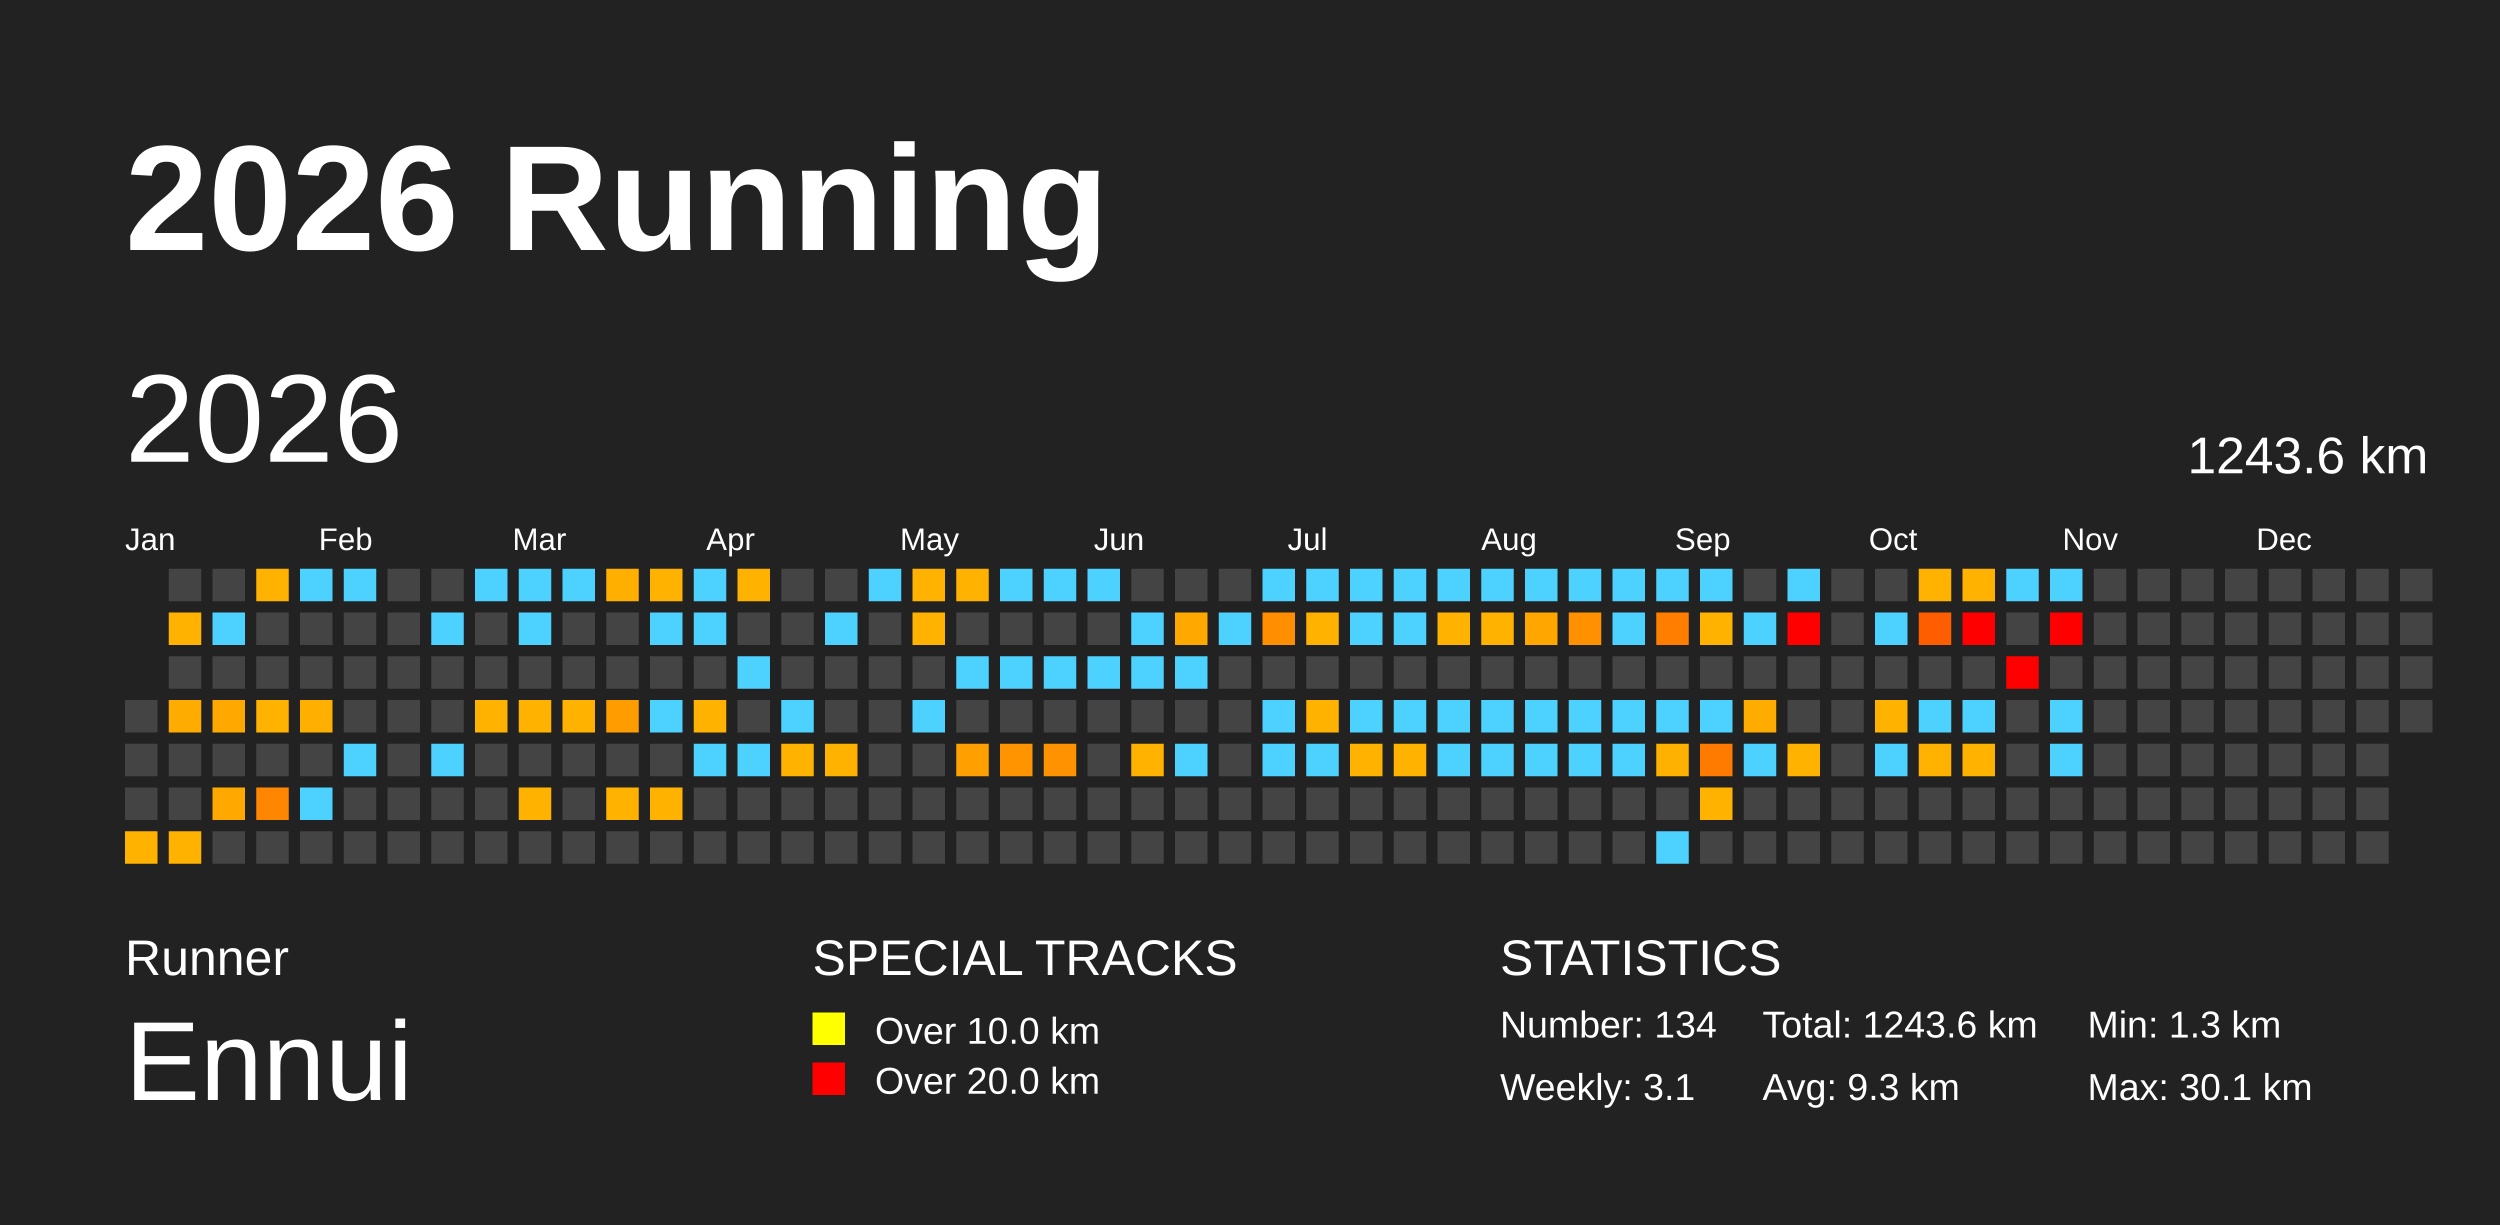
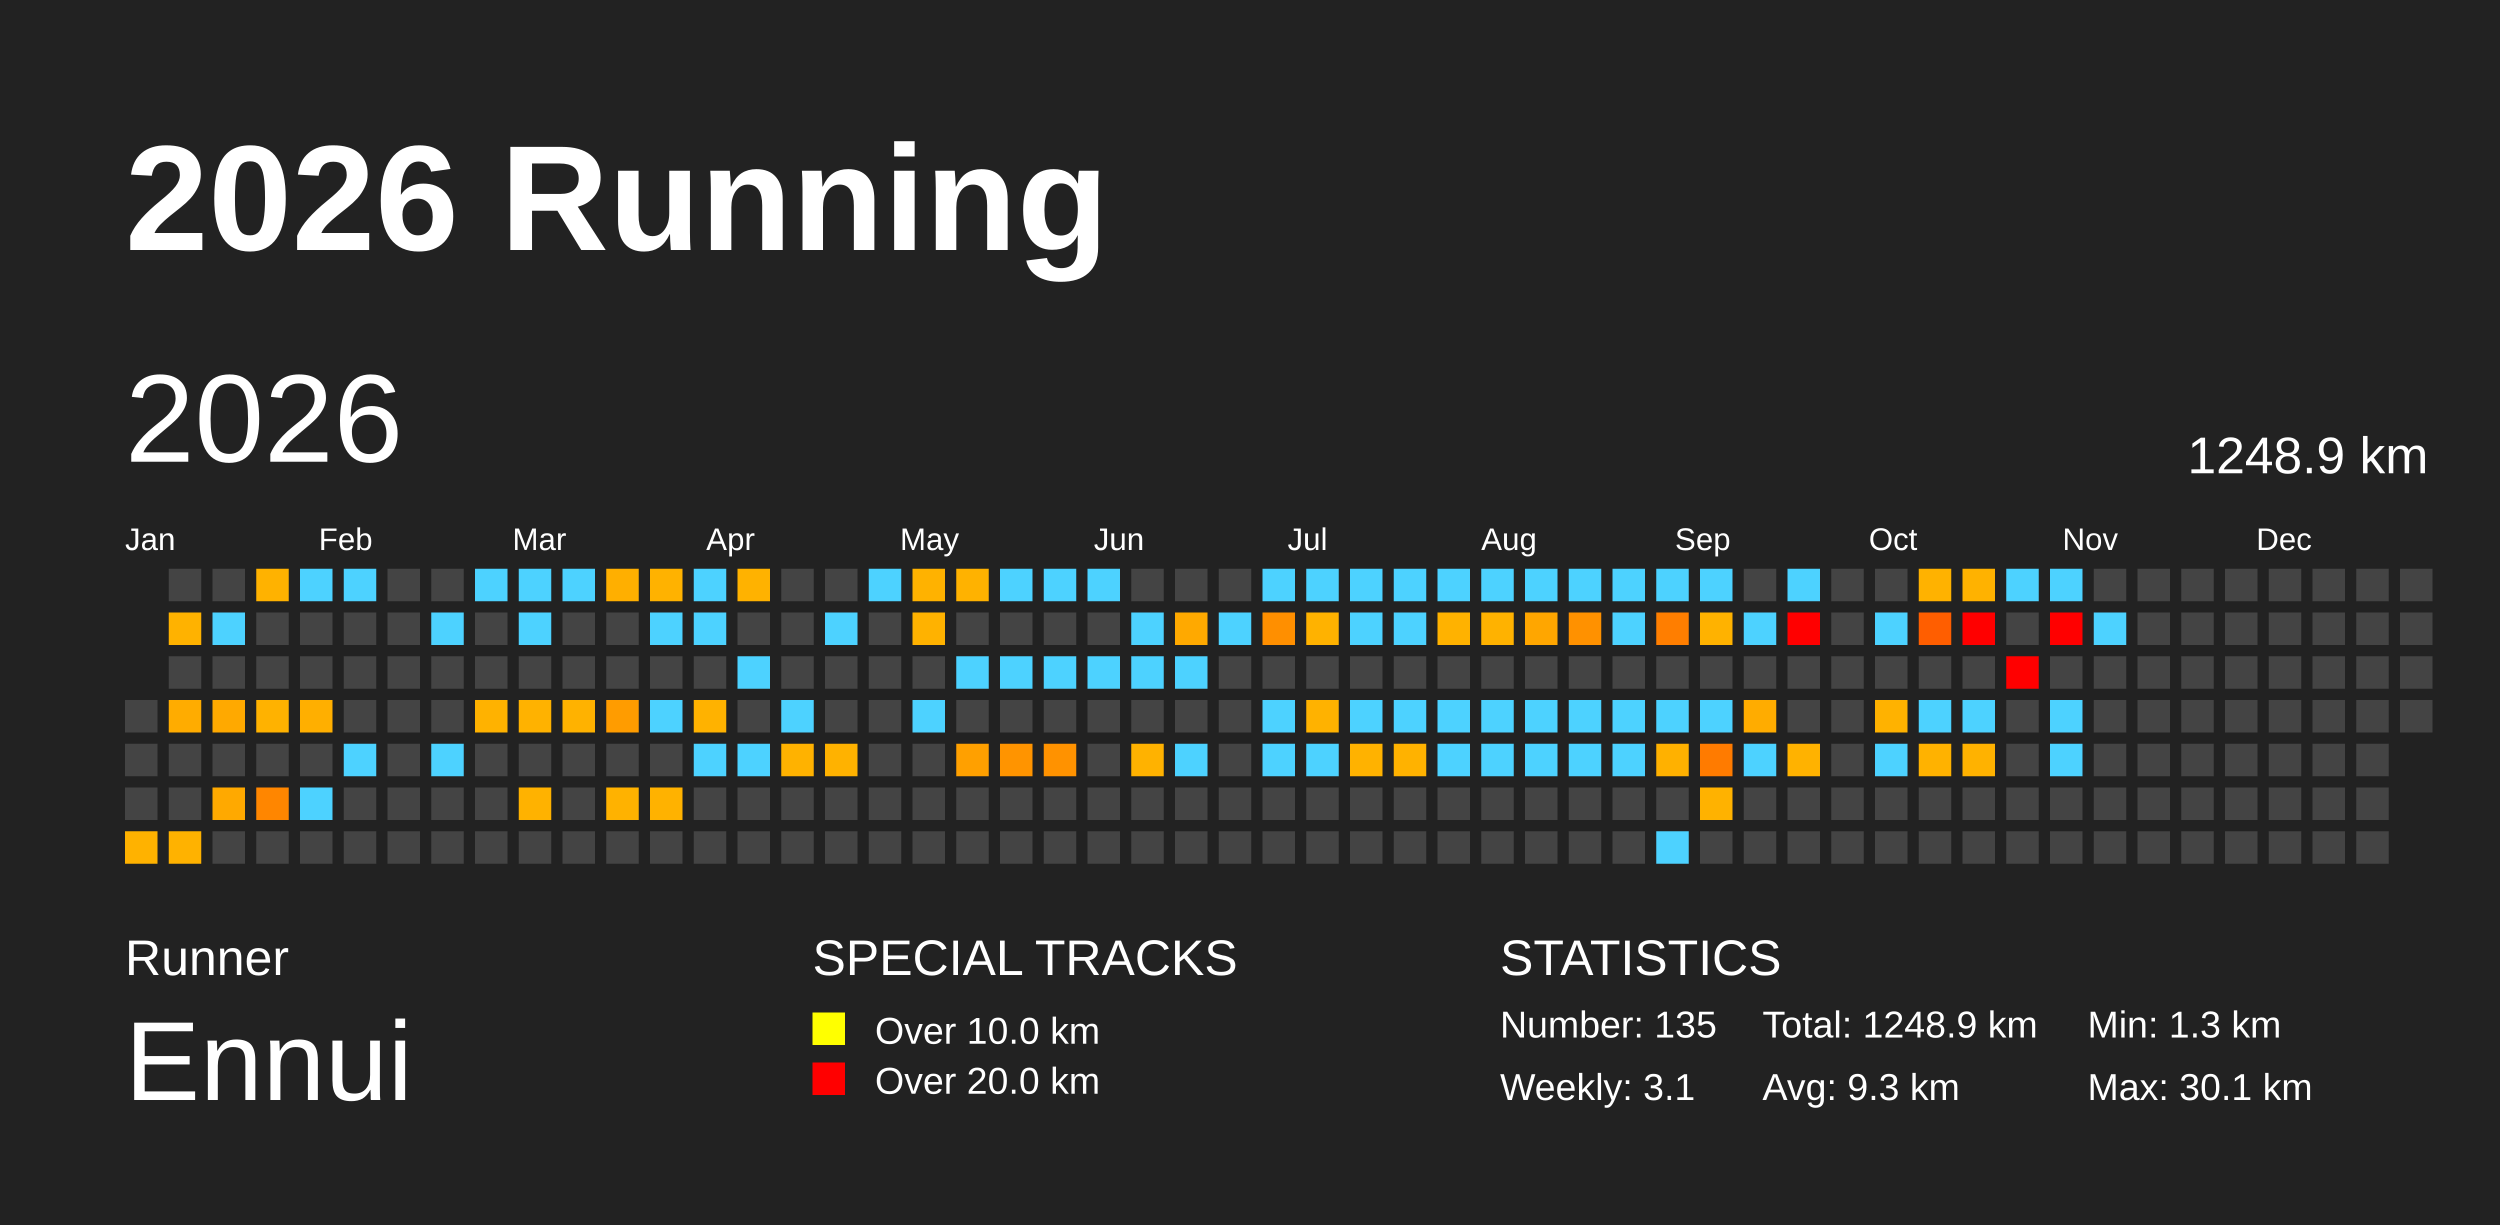
<svg xmlns="http://www.w3.org/2000/svg" baseProfile="full" height="98mm" version="1.1" viewBox="0,0,200,98" width="200mm">
  <defs />
  <rect fill="#222222" height="98" width="200" x="0" y="0" />
  <text fill="#FFFFFF" style="font-size:12px; font-family:Arial; font-weight:bold;" x="10" y="20">2026 Running</text>
  <text fill="#FFFFFF" style="font-size:4px; font-family:Arial" x="10" y="78">Runner</text>
  <text fill="#FFFFFF" style="font-size:9px; font-family:Arial" x="10" y="88">Ennui</text>
  <text fill="#FFFFFF" style="font-size:4px; font-family:Arial" x="65" y="78">SPECIAL TRACKS</text>
  <rect fill="yellow" height="2.6" width="2.6" x="65" y="81" />
  <text fill="#FFFFFF" style="font-size:3px; font-family:Arial" x="70" y="83.5">Over 10.0 km</text>
  <rect fill="red" height="2.6" width="2.6" x="65" y="85" />
  <text fill="#FFFFFF" style="font-size:3px; font-family:Arial" x="70" y="87.5">Over 20.0 km</text>
  <text fill="#FFFFFF" style="font-size:4px; font-family:Arial" x="120" y="78">STATISTICS</text>
-   <text fill="#FFFFFF" style="font-size:3px; font-family:Arial" x="120" y="83">Number: 134</text>
+   <text fill="#FFFFFF" style="font-size:3px; font-family:Arial" x="120" y="83">Number: 135</text>
  <text fill="#FFFFFF" style="font-size:3px; font-family:Arial" x="120" y="88">Weekly: 3.1</text>
-   <text fill="#FFFFFF" style="font-size:3px; font-family:Arial" x="141" y="83">Total: 1243.6 km</text>
+   <text fill="#FFFFFF" style="font-size:3px; font-family:Arial" x="141" y="83">Total: 1248.9 km</text>
  <text fill="#FFFFFF" style="font-size:3px; font-family:Arial" x="141" y="88">Avg: 9.3 km</text>
  <text fill="#FFFFFF" style="font-size:3px; font-family:Arial" x="167" y="83">Min: 1.3 km</text>
  <text fill="#FFFFFF" style="font-size:3px; font-family:Arial" x="167" y="88">Max: 30.1 km</text>
  <text dominant-baseline="hanging" fill="#FFFFFF" style="font-size:10.0px; font-family:Arial;" x="10" y="30">2026</text>
-   <text dominant-baseline="hanging" fill="#FFFFFF" style="font-size:4.125px; font-family:Arial;" x="175" y="35">1243.6 km</text>
+   <text dominant-baseline="hanging" fill="#FFFFFF" style="font-size:4.125px; font-family:Arial;" x="175" y="35">1248.9 km</text>
  <text fill="#FFFFFF" style="font-size:2.5px; font-family:Arial" x="10.0" y="44">Jan</text>
  <text fill="#FFFFFF" style="font-size:2.5px; font-family:Arial" x="25.5" y="44">Feb</text>
  <text fill="#FFFFFF" style="font-size:2.5px; font-family:Arial" x="41.0" y="44">Mar</text>
  <text fill="#FFFFFF" style="font-size:2.5px; font-family:Arial" x="56.5" y="44">Apr</text>
  <text fill="#FFFFFF" style="font-size:2.5px; font-family:Arial" x="72.0" y="44">May</text>
  <text fill="#FFFFFF" style="font-size:2.5px; font-family:Arial" x="87.5" y="44">Jun</text>
  <text fill="#FFFFFF" style="font-size:2.5px; font-family:Arial" x="103.0" y="44">Jul</text>
  <text fill="#FFFFFF" style="font-size:2.5px; font-family:Arial" x="118.5" y="44">Aug</text>
  <text fill="#FFFFFF" style="font-size:2.5px; font-family:Arial" x="134.0" y="44">Sep</text>
  <text fill="#FFFFFF" style="font-size:2.5px; font-family:Arial" x="149.5" y="44">Oct</text>
  <text fill="#FFFFFF" style="font-size:2.5px; font-family:Arial" x="165.0" y="44">Nov</text>
  <text fill="#FFFFFF" style="font-size:2.5px; font-family:Arial" x="180.5" y="44">Dec</text>
  <rect fill="#444444" height="2.6" width="2.6" x="10.0" y="56.0" />
  <rect fill="#444444" height="2.6" width="2.6" x="10.0" y="59.5" />
  <rect fill="#444444" height="2.6" width="2.6" x="10.0" y="63.0" />
  <rect fill="#ffb200" height="2.6" width="2.6" x="10.0" y="66.5" />
  <rect fill="#444444" height="2.6" width="2.6" x="13.5" y="45.5" />
  <rect fill="#ffb200" height="2.6" width="2.6" x="13.5" y="49.0" />
  <rect fill="#444444" height="2.6" width="2.6" x="13.5" y="52.5" />
  <rect fill="#ffac00" height="2.6" width="2.6" x="13.5" y="56.0" />
  <rect fill="#444444" height="2.6" width="2.6" x="13.5" y="59.5" />
  <rect fill="#444444" height="2.6" width="2.6" x="13.5" y="63.0" />
  <rect fill="#ffb200" height="2.6" width="2.6" x="13.5" y="66.5" />
  <rect fill="#444444" height="2.6" width="2.6" x="17.0" y="45.5" />
  <rect fill="#4dd2ff" height="2.6" width="2.6" x="17.0" y="49.0" />
  <rect fill="#444444" height="2.6" width="2.6" x="17.0" y="52.5" />
  <rect fill="#ffa900" height="2.6" width="2.6" x="17.0" y="56.0" />
  <rect fill="#444444" height="2.6" width="2.6" x="17.0" y="59.5" />
  <rect fill="#ffa900" height="2.6" width="2.6" x="17.0" y="63.0" />
  <rect fill="#444444" height="2.6" width="2.6" x="17.0" y="66.5" />
  <rect fill="#ffb200" height="2.6" width="2.6" x="20.5" y="45.5" />
  <rect fill="#444444" height="2.6" width="2.6" x="20.5" y="49.0" />
  <rect fill="#444444" height="2.6" width="2.6" x="20.5" y="52.5" />
  <rect fill="#ffb200" height="2.6" width="2.6" x="20.5" y="56.0" />
  <rect fill="#444444" height="2.6" width="2.6" x="20.5" y="59.5" />
  <rect fill="#ff8600" height="2.6" width="2.6" x="20.5" y="63.0" />
  <rect fill="#444444" height="2.6" width="2.6" x="20.5" y="66.5" />
  <rect fill="#4dd2ff" height="2.6" width="2.6" x="24.0" y="45.5" />
  <rect fill="#444444" height="2.6" width="2.6" x="24.0" y="49.0" />
  <rect fill="#444444" height="2.6" width="2.6" x="24.0" y="52.5" />
  <rect fill="#ffaf00" height="2.6" width="2.6" x="24.0" y="56.0" />
  <rect fill="#444444" height="2.6" width="2.6" x="24.0" y="59.5" />
  <rect fill="#4dd2ff" height="2.6" width="2.6" x="24.0" y="63.0" />
  <rect fill="#444444" height="2.6" width="2.6" x="24.0" y="66.5" />
  <rect fill="#4dd2ff" height="2.6" width="2.6" x="27.5" y="45.5" />
  <rect fill="#444444" height="2.6" width="2.6" x="27.5" y="49.0" />
  <rect fill="#444444" height="2.6" width="2.6" x="27.5" y="52.5" />
  <rect fill="#444444" height="2.6" width="2.6" x="27.5" y="56.0" />
  <rect fill="#4dd2ff" height="2.6" width="2.6" x="27.5" y="59.5" />
  <rect fill="#444444" height="2.6" width="2.6" x="27.5" y="63.0" />
  <rect fill="#444444" height="2.6" width="2.6" x="27.5" y="66.5" />
  <rect fill="#444444" height="2.6" width="2.6" x="31.0" y="45.5" />
  <rect fill="#444444" height="2.6" width="2.6" x="31.0" y="49.0" />
  <rect fill="#444444" height="2.6" width="2.6" x="31.0" y="52.5" />
  <rect fill="#444444" height="2.6" width="2.6" x="31.0" y="56.0" />
  <rect fill="#444444" height="2.6" width="2.6" x="31.0" y="59.5" />
  <rect fill="#444444" height="2.6" width="2.6" x="31.0" y="63.0" />
  <rect fill="#444444" height="2.6" width="2.6" x="31.0" y="66.5" />
  <rect fill="#444444" height="2.6" width="2.6" x="34.5" y="45.5" />
  <rect fill="#4dd2ff" height="2.6" width="2.6" x="34.5" y="49.0" />
  <rect fill="#444444" height="2.6" width="2.6" x="34.5" y="52.5" />
  <rect fill="#444444" height="2.6" width="2.6" x="34.5" y="56.0" />
  <rect fill="#4dd2ff" height="2.6" width="2.6" x="34.5" y="59.5" />
  <rect fill="#444444" height="2.6" width="2.6" x="34.5" y="63.0" />
  <rect fill="#444444" height="2.6" width="2.6" x="34.5" y="66.5" />
  <rect fill="#4dd2ff" height="2.6" width="2.6" x="38.0" y="45.5" />
  <rect fill="#444444" height="2.6" width="2.6" x="38.0" y="49.0" />
  <rect fill="#444444" height="2.6" width="2.6" x="38.0" y="52.5" />
  <rect fill="#ffb200" height="2.6" width="2.6" x="38.0" y="56.0" />
  <rect fill="#444444" height="2.6" width="2.6" x="38.0" y="59.5" />
  <rect fill="#444444" height="2.6" width="2.6" x="38.0" y="63.0" />
  <rect fill="#444444" height="2.6" width="2.6" x="38.0" y="66.5" />
  <rect fill="#4dd2ff" height="2.6" width="2.6" x="41.5" y="45.5" />
  <rect fill="#4dd2ff" height="2.6" width="2.6" x="41.5" y="49.0" />
  <rect fill="#444444" height="2.6" width="2.6" x="41.5" y="52.5" />
  <rect fill="#ffb200" height="2.6" width="2.6" x="41.5" y="56.0" />
  <rect fill="#444444" height="2.6" width="2.6" x="41.5" y="59.5" />
  <rect fill="#ffb200" height="2.6" width="2.6" x="41.5" y="63.0" />
  <rect fill="#444444" height="2.6" width="2.6" x="41.5" y="66.5" />
  <rect fill="#4dd2ff" height="2.6" width="2.6" x="45.0" y="45.5" />
  <rect fill="#444444" height="2.6" width="2.6" x="45.0" y="49.0" />
  <rect fill="#444444" height="2.6" width="2.6" x="45.0" y="52.5" />
  <rect fill="#ffb200" height="2.6" width="2.6" x="45.0" y="56.0" />
  <rect fill="#444444" height="2.6" width="2.6" x="45.0" y="59.5" />
  <rect fill="#444444" height="2.6" width="2.6" x="45.0" y="63.0" />
  <rect fill="#444444" height="2.6" width="2.6" x="45.0" y="66.5" />
  <rect fill="#ffaf00" height="2.6" width="2.6" x="48.5" y="45.5" />
  <rect fill="#444444" height="2.6" width="2.6" x="48.5" y="49.0" />
  <rect fill="#444444" height="2.6" width="2.6" x="48.5" y="52.5" />
  <rect fill="#ff9c00" height="2.6" width="2.6" x="48.5" y="56.0" />
  <rect fill="#444444" height="2.6" width="2.6" x="48.5" y="59.5" />
  <rect fill="#ffb200" height="2.6" width="2.6" x="48.5" y="63.0" />
  <rect fill="#444444" height="2.6" width="2.6" x="48.5" y="66.5" />
  <rect fill="#ffb200" height="2.6" width="2.6" x="52.0" y="45.5" />
  <rect fill="#4dd2ff" height="2.6" width="2.6" x="52.0" y="49.0" />
  <rect fill="#444444" height="2.6" width="2.6" x="52.0" y="52.5" />
  <rect fill="#4dd2ff" height="2.6" width="2.6" x="52.0" y="56.0" />
  <rect fill="#444444" height="2.6" width="2.6" x="52.0" y="59.5" />
  <rect fill="#ffb200" height="2.6" width="2.6" x="52.0" y="63.0" />
  <rect fill="#444444" height="2.6" width="2.6" x="52.0" y="66.5" />
  <rect fill="#4dd2ff" height="2.6" width="2.6" x="55.5" y="45.5" />
  <rect fill="#4dd2ff" height="2.6" width="2.6" x="55.5" y="49.0" />
  <rect fill="#444444" height="2.6" width="2.6" x="55.5" y="52.5" />
  <rect fill="#ffb200" height="2.6" width="2.6" x="55.5" y="56.0" />
  <rect fill="#4dd2ff" height="2.6" width="2.6" x="55.5" y="59.5" />
  <rect fill="#444444" height="2.6" width="2.6" x="55.5" y="63.0" />
  <rect fill="#444444" height="2.6" width="2.6" x="55.5" y="66.5" />
  <rect fill="#ffb200" height="2.6" width="2.6" x="59.0" y="45.5" />
  <rect fill="#444444" height="2.6" width="2.6" x="59.0" y="49.0" />
  <rect fill="#4dd2ff" height="2.6" width="2.6" x="59.0" y="52.5" />
  <rect fill="#444444" height="2.6" width="2.6" x="59.0" y="56.0" />
  <rect fill="#4dd2ff" height="2.6" width="2.6" x="59.0" y="59.5" />
  <rect fill="#444444" height="2.6" width="2.6" x="59.0" y="63.0" />
  <rect fill="#444444" height="2.6" width="2.6" x="59.0" y="66.5" />
  <rect fill="#444444" height="2.6" width="2.6" x="62.5" y="45.5" />
  <rect fill="#444444" height="2.6" width="2.6" x="62.5" y="49.0" />
  <rect fill="#444444" height="2.6" width="2.6" x="62.5" y="52.5" />
  <rect fill="#4dd2ff" height="2.6" width="2.6" x="62.5" y="56.0" />
  <rect fill="#ffb200" height="2.6" width="2.6" x="62.5" y="59.5" />
  <rect fill="#444444" height="2.6" width="2.6" x="62.5" y="63.0" />
  <rect fill="#444444" height="2.6" width="2.6" x="62.5" y="66.5" />
  <rect fill="#444444" height="2.6" width="2.6" x="66.0" y="45.5" />
  <rect fill="#4dd2ff" height="2.6" width="2.6" x="66.0" y="49.0" />
  <rect fill="#444444" height="2.6" width="2.6" x="66.0" y="52.5" />
  <rect fill="#444444" height="2.6" width="2.6" x="66.0" y="56.0" />
  <rect fill="#ffb200" height="2.6" width="2.6" x="66.0" y="59.5" />
  <rect fill="#444444" height="2.6" width="2.6" x="66.0" y="63.0" />
  <rect fill="#444444" height="2.6" width="2.6" x="66.0" y="66.5" />
  <rect fill="#4dd2ff" height="2.6" width="2.6" x="69.5" y="45.5" />
  <rect fill="#444444" height="2.6" width="2.6" x="69.5" y="49.0" />
  <rect fill="#444444" height="2.6" width="2.6" x="69.5" y="52.5" />
  <rect fill="#444444" height="2.6" width="2.6" x="69.5" y="56.0" />
  <rect fill="#444444" height="2.6" width="2.6" x="69.5" y="59.5" />
  <rect fill="#444444" height="2.6" width="2.6" x="69.5" y="63.0" />
  <rect fill="#444444" height="2.6" width="2.6" x="69.5" y="66.5" />
  <rect fill="#ffb200" height="2.6" width="2.6" x="73.0" y="45.5" />
  <rect fill="#ffb200" height="2.6" width="2.6" x="73.0" y="49.0" />
  <rect fill="#444444" height="2.6" width="2.6" x="73.0" y="52.5" />
  <rect fill="#4dd2ff" height="2.6" width="2.6" x="73.0" y="56.0" />
  <rect fill="#444444" height="2.6" width="2.6" x="73.0" y="59.5" />
  <rect fill="#444444" height="2.6" width="2.6" x="73.0" y="63.0" />
  <rect fill="#444444" height="2.6" width="2.6" x="73.0" y="66.5" />
  <rect fill="#ffb200" height="2.6" width="2.6" x="76.5" y="45.5" />
  <rect fill="#444444" height="2.6" width="2.6" x="76.5" y="49.0" />
  <rect fill="#4dd2ff" height="2.6" width="2.6" x="76.5" y="52.5" />
  <rect fill="#444444" height="2.6" width="2.6" x="76.5" y="56.0" />
  <rect fill="#ffa000" height="2.6" width="2.6" x="76.5" y="59.5" />
  <rect fill="#444444" height="2.6" width="2.6" x="76.5" y="63.0" />
  <rect fill="#444444" height="2.6" width="2.6" x="76.5" y="66.5" />
  <rect fill="#4dd2ff" height="2.6" width="2.6" x="80.0" y="45.5" />
  <rect fill="#444444" height="2.6" width="2.6" x="80.0" y="49.0" />
  <rect fill="#4dd2ff" height="2.6" width="2.6" x="80.0" y="52.5" />
  <rect fill="#444444" height="2.6" width="2.6" x="80.0" y="56.0" />
  <rect fill="#ff9400" height="2.6" width="2.6" x="80.0" y="59.5" />
  <rect fill="#444444" height="2.6" width="2.6" x="80.0" y="63.0" />
  <rect fill="#444444" height="2.6" width="2.6" x="80.0" y="66.5" />
  <rect fill="#4dd2ff" height="2.6" width="2.6" x="83.5" y="45.5" />
  <rect fill="#444444" height="2.6" width="2.6" x="83.5" y="49.0" />
  <rect fill="#4dd2ff" height="2.6" width="2.6" x="83.5" y="52.5" />
  <rect fill="#444444" height="2.6" width="2.6" x="83.5" y="56.0" />
  <rect fill="#ff9200" height="2.6" width="2.6" x="83.5" y="59.5" />
  <rect fill="#444444" height="2.6" width="2.6" x="83.5" y="63.0" />
  <rect fill="#444444" height="2.6" width="2.6" x="83.5" y="66.5" />
  <rect fill="#4dd2ff" height="2.6" width="2.6" x="87.0" y="45.5" />
  <rect fill="#444444" height="2.6" width="2.6" x="87.0" y="49.0" />
  <rect fill="#4dd2ff" height="2.6" width="2.6" x="87.0" y="52.5" />
  <rect fill="#444444" height="2.6" width="2.6" x="87.0" y="56.0" />
  <rect fill="#444444" height="2.6" width="2.6" x="87.0" y="59.5" />
  <rect fill="#444444" height="2.6" width="2.6" x="87.0" y="63.0" />
  <rect fill="#444444" height="2.6" width="2.6" x="87.0" y="66.5" />
  <rect fill="#444444" height="2.6" width="2.6" x="90.5" y="45.5" />
  <rect fill="#4dd2ff" height="2.6" width="2.6" x="90.5" y="49.0" />
  <rect fill="#4dd2ff" height="2.6" width="2.6" x="90.5" y="52.5" />
  <rect fill="#444444" height="2.6" width="2.6" x="90.5" y="56.0" />
  <rect fill="#ffb200" height="2.6" width="2.6" x="90.5" y="59.5" />
  <rect fill="#444444" height="2.6" width="2.6" x="90.5" y="63.0" />
  <rect fill="#444444" height="2.6" width="2.6" x="90.5" y="66.5" />
  <rect fill="#444444" height="2.6" width="2.6" x="94.0" y="45.5" />
  <rect fill="#ffa900" height="2.6" width="2.6" x="94.0" y="49.0" />
  <rect fill="#4dd2ff" height="2.6" width="2.6" x="94.0" y="52.5" />
  <rect fill="#444444" height="2.6" width="2.6" x="94.0" y="56.0" />
  <rect fill="#4dd2ff" height="2.6" width="2.6" x="94.0" y="59.5" />
  <rect fill="#444444" height="2.6" width="2.6" x="94.0" y="63.0" />
  <rect fill="#444444" height="2.6" width="2.6" x="94.0" y="66.5" />
  <rect fill="#444444" height="2.6" width="2.6" x="97.5" y="45.5" />
  <rect fill="#4dd2ff" height="2.6" width="2.6" x="97.5" y="49.0" />
  <rect fill="#444444" height="2.6" width="2.6" x="97.5" y="52.5" />
  <rect fill="#444444" height="2.6" width="2.6" x="97.5" y="56.0" />
  <rect fill="#444444" height="2.6" width="2.6" x="97.5" y="59.5" />
  <rect fill="#444444" height="2.6" width="2.6" x="97.5" y="63.0" />
  <rect fill="#444444" height="2.6" width="2.6" x="97.5" y="66.5" />
  <rect fill="#4dd2ff" height="2.6" width="2.6" x="101.0" y="45.5" />
  <rect fill="#ff8f00" height="2.6" width="2.6" x="101.0" y="49.0" />
  <rect fill="#444444" height="2.6" width="2.6" x="101.0" y="52.5" />
  <rect fill="#4dd2ff" height="2.6" width="2.6" x="101.0" y="56.0" />
  <rect fill="#4dd2ff" height="2.6" width="2.6" x="101.0" y="59.5" />
  <rect fill="#444444" height="2.6" width="2.6" x="101.0" y="63.0" />
  <rect fill="#444444" height="2.6" width="2.6" x="101.0" y="66.5" />
  <rect fill="#4dd2ff" height="2.6" width="2.6" x="104.5" y="45.5" />
  <rect fill="#ffb200" height="2.6" width="2.6" x="104.5" y="49.0" />
  <rect fill="#444444" height="2.6" width="2.6" x="104.5" y="52.5" />
  <rect fill="#ffb200" height="2.6" width="2.6" x="104.5" y="56.0" />
  <rect fill="#4dd2ff" height="2.6" width="2.6" x="104.5" y="59.5" />
  <rect fill="#444444" height="2.6" width="2.6" x="104.5" y="63.0" />
  <rect fill="#444444" height="2.6" width="2.6" x="104.5" y="66.5" />
  <rect fill="#4dd2ff" height="2.6" width="2.6" x="108.0" y="45.5" />
  <rect fill="#4dd2ff" height="2.6" width="2.6" x="108.0" y="49.0" />
  <rect fill="#444444" height="2.6" width="2.6" x="108.0" y="52.5" />
  <rect fill="#4dd2ff" height="2.6" width="2.6" x="108.0" y="56.0" />
  <rect fill="#ffb200" height="2.6" width="2.6" x="108.0" y="59.5" />
  <rect fill="#444444" height="2.6" width="2.6" x="108.0" y="63.0" />
  <rect fill="#444444" height="2.6" width="2.6" x="108.0" y="66.5" />
  <rect fill="#4dd2ff" height="2.6" width="2.6" x="111.5" y="45.5" />
  <rect fill="#4dd2ff" height="2.6" width="2.6" x="111.5" y="49.0" />
  <rect fill="#444444" height="2.6" width="2.6" x="111.5" y="52.5" />
  <rect fill="#4dd2ff" height="2.6" width="2.6" x="111.5" y="56.0" />
  <rect fill="#ffb200" height="2.6" width="2.6" x="111.5" y="59.5" />
  <rect fill="#444444" height="2.6" width="2.6" x="111.5" y="63.0" />
  <rect fill="#444444" height="2.6" width="2.6" x="111.5" y="66.5" />
  <rect fill="#4dd2ff" height="2.6" width="2.6" x="115.0" y="45.5" />
  <rect fill="#ffb200" height="2.6" width="2.6" x="115.0" y="49.0" />
  <rect fill="#444444" height="2.6" width="2.6" x="115.0" y="52.5" />
  <rect fill="#4dd2ff" height="2.6" width="2.6" x="115.0" y="56.0" />
  <rect fill="#4dd2ff" height="2.6" width="2.6" x="115.0" y="59.5" />
  <rect fill="#444444" height="2.6" width="2.6" x="115.0" y="63.0" />
  <rect fill="#444444" height="2.6" width="2.6" x="115.0" y="66.5" />
  <rect fill="#4dd2ff" height="2.6" width="2.6" x="118.5" y="45.5" />
  <rect fill="#ffb200" height="2.6" width="2.6" x="118.5" y="49.0" />
  <rect fill="#444444" height="2.6" width="2.6" x="118.5" y="52.5" />
  <rect fill="#4dd2ff" height="2.6" width="2.6" x="118.5" y="56.0" />
  <rect fill="#4dd2ff" height="2.6" width="2.6" x="118.5" y="59.5" />
  <rect fill="#444444" height="2.6" width="2.6" x="118.5" y="63.0" />
  <rect fill="#444444" height="2.6" width="2.6" x="118.5" y="66.5" />
  <rect fill="#4dd2ff" height="2.6" width="2.6" x="122.0" y="45.5" />
  <rect fill="#ffa600" height="2.6" width="2.6" x="122.0" y="49.0" />
  <rect fill="#444444" height="2.6" width="2.6" x="122.0" y="52.5" />
  <rect fill="#4dd2ff" height="2.6" width="2.6" x="122.0" y="56.0" />
  <rect fill="#4dd2ff" height="2.6" width="2.6" x="122.0" y="59.5" />
  <rect fill="#444444" height="2.6" width="2.6" x="122.0" y="63.0" />
  <rect fill="#444444" height="2.6" width="2.6" x="122.0" y="66.5" />
  <rect fill="#4dd2ff" height="2.6" width="2.6" x="125.5" y="45.5" />
  <rect fill="#ff9100" height="2.6" width="2.6" x="125.5" y="49.0" />
  <rect fill="#444444" height="2.6" width="2.6" x="125.5" y="52.5" />
  <rect fill="#4dd2ff" height="2.6" width="2.6" x="125.5" y="56.0" />
  <rect fill="#4dd2ff" height="2.6" width="2.6" x="125.5" y="59.5" />
  <rect fill="#444444" height="2.6" width="2.6" x="125.5" y="63.0" />
  <rect fill="#444444" height="2.6" width="2.6" x="125.5" y="66.5" />
  <rect fill="#4dd2ff" height="2.6" width="2.6" x="129.0" y="45.5" />
  <rect fill="#4dd2ff" height="2.6" width="2.6" x="129.0" y="49.0" />
  <rect fill="#444444" height="2.6" width="2.6" x="129.0" y="52.5" />
  <rect fill="#4dd2ff" height="2.6" width="2.6" x="129.0" y="56.0" />
  <rect fill="#4dd2ff" height="2.6" width="2.6" x="129.0" y="59.5" />
  <rect fill="#444444" height="2.6" width="2.6" x="129.0" y="63.0" />
  <rect fill="#444444" height="2.6" width="2.6" x="129.0" y="66.5" />
  <rect fill="#4dd2ff" height="2.6" width="2.6" x="132.5" y="45.5" />
  <rect fill="#ff7e00" height="2.6" width="2.6" x="132.5" y="49.0" />
  <rect fill="#444444" height="2.6" width="2.6" x="132.5" y="52.5" />
  <rect fill="#4dd2ff" height="2.6" width="2.6" x="132.5" y="56.0" />
  <rect fill="#ffb100" height="2.6" width="2.6" x="132.5" y="59.5" />
  <rect fill="#444444" height="2.6" width="2.6" x="132.5" y="63.0" />
  <rect fill="#4dd2ff" height="2.6" width="2.6" x="132.5" y="66.5" />
  <rect fill="#4dd2ff" height="2.6" width="2.6" x="136.0" y="45.5" />
  <rect fill="#ffb200" height="2.6" width="2.6" x="136.0" y="49.0" />
  <rect fill="#444444" height="2.6" width="2.6" x="136.0" y="52.5" />
  <rect fill="#4dd2ff" height="2.6" width="2.6" x="136.0" y="56.0" />
  <rect fill="#ff7b00" height="2.6" width="2.6" x="136.0" y="59.5" />
  <rect fill="#ffb200" height="2.6" width="2.6" x="136.0" y="63.0" />
  <rect fill="#444444" height="2.6" width="2.6" x="136.0" y="66.5" />
  <rect fill="#444444" height="2.6" width="2.6" x="139.5" y="45.5" />
  <rect fill="#4dd2ff" height="2.6" width="2.6" x="139.5" y="49.0" />
  <rect fill="#444444" height="2.6" width="2.6" x="139.5" y="52.5" />
  <rect fill="#ffac00" height="2.6" width="2.6" x="139.5" y="56.0" />
  <rect fill="#4dd2ff" height="2.6" width="2.6" x="139.5" y="59.5" />
  <rect fill="#444444" height="2.6" width="2.6" x="139.5" y="63.0" />
  <rect fill="#444444" height="2.6" width="2.6" x="139.5" y="66.5" />
  <rect fill="#4dd2ff" height="2.6" width="2.6" x="143.0" y="45.5" />
  <rect fill="red" height="2.6" width="2.6" x="143.0" y="49.0" />
  <rect fill="#444444" height="2.6" width="2.6" x="143.0" y="52.5" />
  <rect fill="#444444" height="2.6" width="2.6" x="143.0" y="56.0" />
  <rect fill="#ffb200" height="2.6" width="2.6" x="143.0" y="59.5" />
  <rect fill="#444444" height="2.6" width="2.6" x="143.0" y="63.0" />
  <rect fill="#444444" height="2.6" width="2.6" x="143.0" y="66.5" />
  <rect fill="#444444" height="2.6" width="2.6" x="146.5" y="45.5" />
  <rect fill="#444444" height="2.6" width="2.6" x="146.5" y="49.0" />
  <rect fill="#444444" height="2.6" width="2.6" x="146.5" y="52.5" />
  <rect fill="#444444" height="2.6" width="2.6" x="146.5" y="56.0" />
  <rect fill="#444444" height="2.6" width="2.6" x="146.5" y="59.5" />
  <rect fill="#444444" height="2.6" width="2.6" x="146.5" y="63.0" />
  <rect fill="#444444" height="2.6" width="2.6" x="146.5" y="66.5" />
  <rect fill="#444444" height="2.6" width="2.6" x="150.0" y="45.5" />
  <rect fill="#4dd2ff" height="2.6" width="2.6" x="150.0" y="49.0" />
  <rect fill="#444444" height="2.6" width="2.6" x="150.0" y="52.5" />
  <rect fill="#ffb200" height="2.6" width="2.6" x="150.0" y="56.0" />
  <rect fill="#4dd2ff" height="2.6" width="2.6" x="150.0" y="59.5" />
  <rect fill="#444444" height="2.6" width="2.6" x="150.0" y="63.0" />
  <rect fill="#444444" height="2.6" width="2.6" x="150.0" y="66.5" />
  <rect fill="#ffb200" height="2.6" width="2.6" x="153.5" y="45.5" />
  <rect fill="#ff5e00" height="2.6" width="2.6" x="153.5" y="49.0" />
  <rect fill="#444444" height="2.6" width="2.6" x="153.5" y="52.5" />
  <rect fill="#4dd2ff" height="2.6" width="2.6" x="153.5" y="56.0" />
  <rect fill="#ffb200" height="2.6" width="2.6" x="153.5" y="59.5" />
  <rect fill="#444444" height="2.6" width="2.6" x="153.5" y="63.0" />
  <rect fill="#444444" height="2.6" width="2.6" x="153.5" y="66.5" />
  <rect fill="#ffb200" height="2.6" width="2.6" x="157.0" y="45.5" />
  <rect fill="red" height="2.6" width="2.6" x="157.0" y="49.0" />
  <rect fill="#444444" height="2.6" width="2.6" x="157.0" y="52.5" />
  <rect fill="#4dd2ff" height="2.6" width="2.6" x="157.0" y="56.0" />
  <rect fill="#ffb200" height="2.6" width="2.6" x="157.0" y="59.5" />
  <rect fill="#444444" height="2.6" width="2.6" x="157.0" y="63.0" />
  <rect fill="#444444" height="2.6" width="2.6" x="157.0" y="66.5" />
  <rect fill="#4dd2ff" height="2.6" width="2.6" x="160.5" y="45.5" />
  <rect fill="#444444" height="2.6" width="2.6" x="160.5" y="49.0" />
  <rect fill="red" height="2.6" width="2.6" x="160.5" y="52.5" />
  <rect fill="#444444" height="2.6" width="2.6" x="160.5" y="56.0" />
  <rect fill="#444444" height="2.6" width="2.6" x="160.5" y="59.5" />
  <rect fill="#444444" height="2.6" width="2.6" x="160.5" y="63.0" />
  <rect fill="#444444" height="2.6" width="2.6" x="160.5" y="66.5" />
  <rect fill="#4dd2ff" height="2.6" width="2.6" x="164.0" y="45.5" />
  <rect fill="red" height="2.6" width="2.6" x="164.0" y="49.0" />
  <rect fill="#444444" height="2.6" width="2.6" x="164.0" y="52.5" />
  <rect fill="#4dd2ff" height="2.6" width="2.6" x="164.0" y="56.0" />
  <rect fill="#4dd2ff" height="2.6" width="2.6" x="164.0" y="59.5" />
  <rect fill="#444444" height="2.6" width="2.6" x="164.0" y="63.0" />
  <rect fill="#444444" height="2.6" width="2.6" x="164.0" y="66.5" />
  <rect fill="#444444" height="2.6" width="2.6" x="167.5" y="45.5" />
-   <rect fill="#444444" height="2.6" width="2.6" x="167.5" y="49.0" />
+   <rect fill="#4dd2ff" height="2.6" width="2.6" x="167.5" y="49.0" />
  <rect fill="#444444" height="2.6" width="2.6" x="167.5" y="52.5" />
  <rect fill="#444444" height="2.6" width="2.6" x="167.5" y="56.0" />
  <rect fill="#444444" height="2.6" width="2.6" x="167.5" y="59.5" />
  <rect fill="#444444" height="2.6" width="2.6" x="167.5" y="63.0" />
  <rect fill="#444444" height="2.6" width="2.6" x="167.5" y="66.5" />
  <rect fill="#444444" height="2.6" width="2.6" x="171.0" y="45.5" />
  <rect fill="#444444" height="2.6" width="2.6" x="171.0" y="49.0" />
  <rect fill="#444444" height="2.6" width="2.6" x="171.0" y="52.5" />
  <rect fill="#444444" height="2.6" width="2.6" x="171.0" y="56.0" />
  <rect fill="#444444" height="2.6" width="2.6" x="171.0" y="59.5" />
  <rect fill="#444444" height="2.6" width="2.6" x="171.0" y="63.0" />
  <rect fill="#444444" height="2.6" width="2.6" x="171.0" y="66.5" />
  <rect fill="#444444" height="2.6" width="2.6" x="174.5" y="45.5" />
  <rect fill="#444444" height="2.6" width="2.6" x="174.5" y="49.0" />
  <rect fill="#444444" height="2.6" width="2.6" x="174.5" y="52.5" />
  <rect fill="#444444" height="2.6" width="2.6" x="174.5" y="56.0" />
  <rect fill="#444444" height="2.6" width="2.6" x="174.5" y="59.5" />
  <rect fill="#444444" height="2.6" width="2.6" x="174.5" y="63.0" />
  <rect fill="#444444" height="2.6" width="2.6" x="174.5" y="66.5" />
  <rect fill="#444444" height="2.6" width="2.6" x="178.0" y="45.5" />
  <rect fill="#444444" height="2.6" width="2.6" x="178.0" y="49.0" />
  <rect fill="#444444" height="2.6" width="2.6" x="178.0" y="52.5" />
  <rect fill="#444444" height="2.6" width="2.6" x="178.0" y="56.0" />
  <rect fill="#444444" height="2.6" width="2.6" x="178.0" y="59.5" />
  <rect fill="#444444" height="2.6" width="2.6" x="178.0" y="63.0" />
  <rect fill="#444444" height="2.6" width="2.6" x="178.0" y="66.5" />
  <rect fill="#444444" height="2.6" width="2.6" x="181.5" y="45.5" />
  <rect fill="#444444" height="2.6" width="2.6" x="181.5" y="49.0" />
  <rect fill="#444444" height="2.6" width="2.6" x="181.5" y="52.5" />
  <rect fill="#444444" height="2.6" width="2.6" x="181.5" y="56.0" />
  <rect fill="#444444" height="2.6" width="2.6" x="181.5" y="59.5" />
  <rect fill="#444444" height="2.6" width="2.6" x="181.5" y="63.0" />
  <rect fill="#444444" height="2.6" width="2.6" x="181.5" y="66.5" />
  <rect fill="#444444" height="2.6" width="2.6" x="185.0" y="45.5" />
  <rect fill="#444444" height="2.6" width="2.6" x="185.0" y="49.0" />
  <rect fill="#444444" height="2.6" width="2.6" x="185.0" y="52.5" />
  <rect fill="#444444" height="2.6" width="2.6" x="185.0" y="56.0" />
  <rect fill="#444444" height="2.6" width="2.6" x="185.0" y="59.5" />
  <rect fill="#444444" height="2.6" width="2.6" x="185.0" y="63.0" />
  <rect fill="#444444" height="2.6" width="2.6" x="185.0" y="66.5" />
  <rect fill="#444444" height="2.6" width="2.6" x="188.5" y="45.5" />
  <rect fill="#444444" height="2.6" width="2.6" x="188.5" y="49.0" />
  <rect fill="#444444" height="2.6" width="2.6" x="188.5" y="52.5" />
  <rect fill="#444444" height="2.6" width="2.6" x="188.5" y="56.0" />
  <rect fill="#444444" height="2.6" width="2.6" x="188.5" y="59.5" />
  <rect fill="#444444" height="2.6" width="2.6" x="188.5" y="63.0" />
  <rect fill="#444444" height="2.6" width="2.6" x="188.5" y="66.5" />
  <rect fill="#444444" height="2.6" width="2.6" x="192.0" y="45.5" />
  <rect fill="#444444" height="2.6" width="2.6" x="192.0" y="49.0" />
  <rect fill="#444444" height="2.6" width="2.6" x="192.0" y="52.5" />
  <rect fill="#444444" height="2.6" width="2.6" x="192.0" y="56.0" />
</svg>
